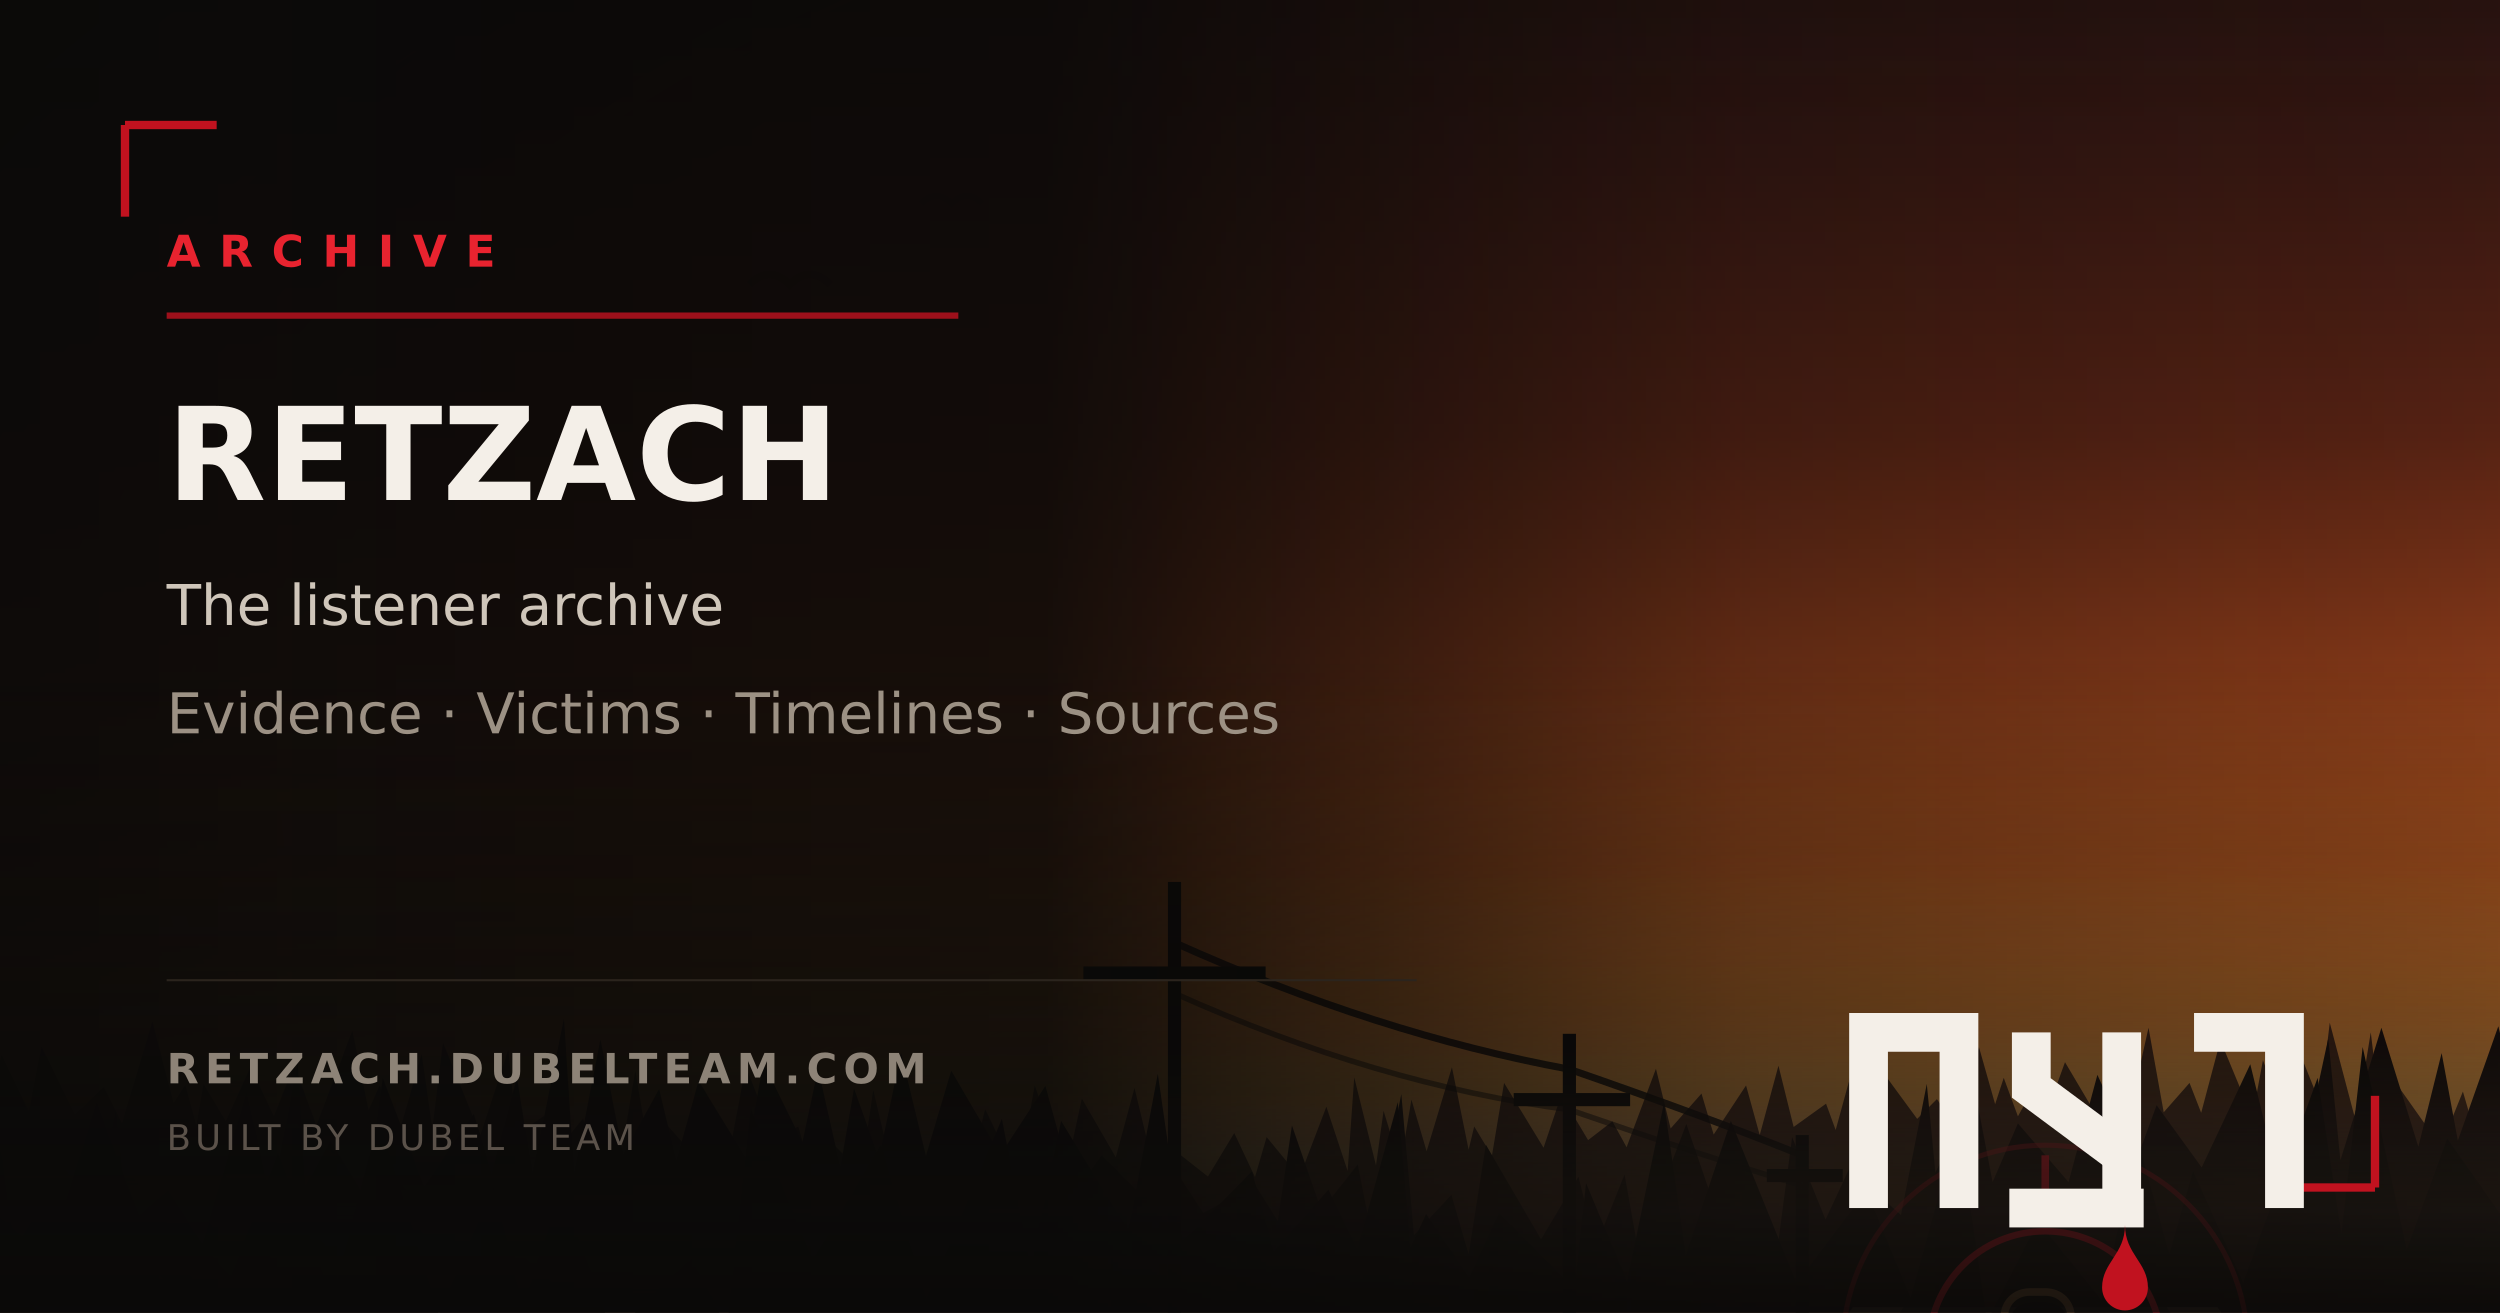
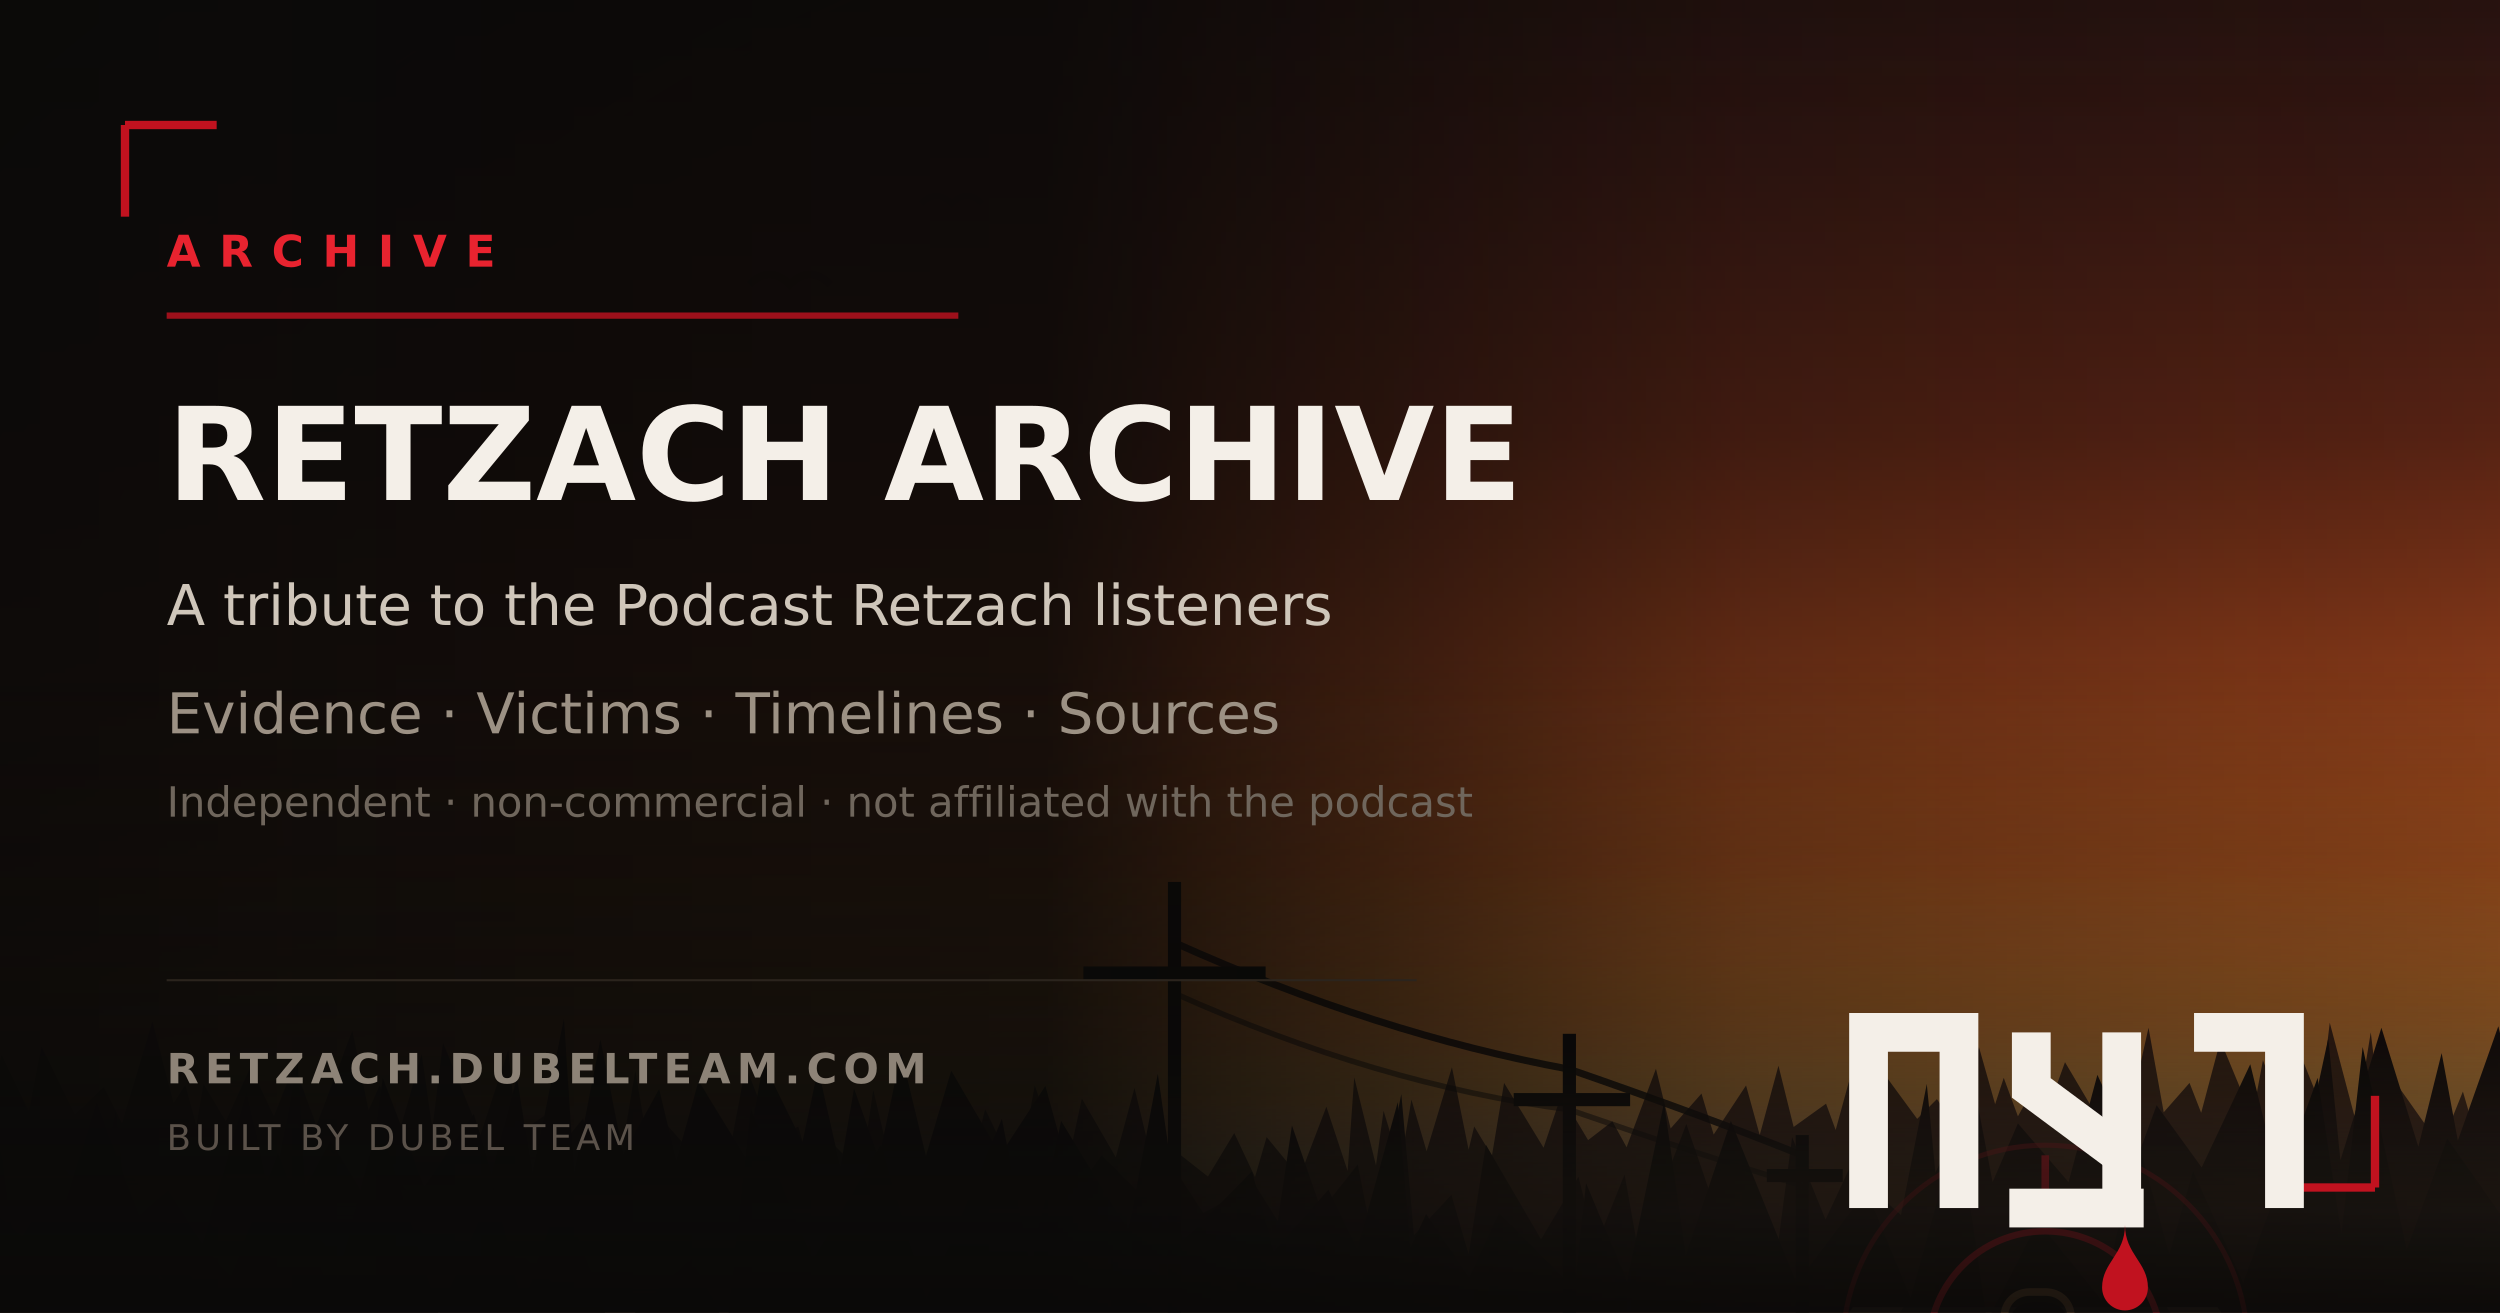
<svg xmlns="http://www.w3.org/2000/svg" viewBox="0 0 1200 630" width="1200" height="630">
  <defs>
    <clipPath id="cp">
      <rect width="1200" height="630" />
    </clipPath>
    <linearGradient id="scrim" x1="0" y1="0" x2="1" y2="0">
      <stop offset="0" stop-color="#0a0908" stop-opacity=".97" />
      <stop offset=".42" stop-color="#0a0908" stop-opacity=".9" />
      <stop offset=".70" stop-color="#0a0908" stop-opacity=".34" />
      <stop offset="1" stop-color="#0a0908" stop-opacity=".08" />
    </linearGradient>
    <linearGradient id="btm" x1="0" y1="0" x2="0" y2="1">
      <stop offset=".5" stop-color="#0a0908" stop-opacity="0" />
      <stop offset="1" stop-color="#0a0908" stop-opacity=".82" />
    </linearGradient>
  </defs>
  <g clip-path="url(#cp)">
    <g transform="translate(0,-138) scale(1.62)">
      <svg viewBox="0 0 800 450" width="1200" height="630" x="0" y="0" preserveAspectRatio="xMidYMid slice" aria-hidden="true">
        <defs>
          <linearGradient id="d-sky" x1="0" y1="0" x2="0" y2="1">
            <stop offset="0" stop-color="#150a0c" />
            <stop offset=".10" stop-color="#23110f" />
            <stop offset=".23" stop-color="#3b1812" />
            <stop offset=".35" stop-color="#5d2414" />
            <stop offset=".45" stop-color="#8c3b19" />
            <stop offset=".54" stop-color="#ba591f" />
            <stop offset=".605" stop-color="#dd7f2c" />
            <stop offset=".645" stop-color="#f3a949" />
            <stop offset=".667" stop-color="#ffc877" />
            <stop offset="1" stop-color="#ffc877" />
          </linearGradient>
          <linearGradient id="d-fog" x1="0" y1="0" x2="0" y2="1">
            <stop offset="0" stop-color="#f0c088" stop-opacity="0" />
            <stop offset=".5" stop-color="#f0c088" stop-opacity=".20" />
            <stop offset="1" stop-color="#f0c088" stop-opacity="0" />
          </linearGradient>
          <radialGradient id="d-sun" cx="50%" cy="82%" r="52%">
            <stop offset="0" stop-color="#ffdb9d" stop-opacity=".9" />
            <stop offset=".38" stop-color="#ffa155" stop-opacity=".38" />
            <stop offset="1" stop-color="#ff9a4d" stop-opacity="0" />
          </radialGradient>
          <linearGradient id="d-field" x1="0" y1="0" x2="0" y2="1">
            <stop offset="0" stop-color="#1c150f" />
            <stop offset="1" stop-color="#070605" />
          </linearGradient>
          <linearGradient id="d-vig" x1="0" y1="0" x2="0" y2="1">
            <stop offset="0" stop-color="#0a0908" stop-opacity=".42" />
            <stop offset=".22" stop-color="#0a0908" stop-opacity="0" />
            <stop offset=".80" stop-color="#0a0908" stop-opacity="0" />
            <stop offset="1" stop-color="#0a0908" stop-opacity=".76" />
          </linearGradient>
          <radialGradient id="d-edge" cx="50%" cy="50%" r="72%">
            <stop offset=".58" stop-color="#0a0908" stop-opacity="0" />
            <stop offset="1" stop-color="#0a0908" stop-opacity=".5" />
          </radialGradient>
        </defs>
        <rect width="800" height="450" fill="url(#d-sky)" />
        <ellipse cx="400" cy="298" rx="360" ry="150" fill="url(#d-sun)" />
        <g fill="#2a1410" opacity=".55">
          <path d="M148 128q4-4 8 0 4-4 8 0" stroke="#2a1410" stroke-width="1.5" fill="none" />
          <path d="M182 112q3-3 6 0 3-3 6 0" stroke="#2a1410" stroke-width="1.2" fill="none" />
          <path d="M626 148q3.5-3.5 7 0 3.5-3.5 7 0" stroke="#2a1410" stroke-width="1.3" fill="none" />
        </g>
        <path d="M-10 300.0 L-4.3 281.1 L-2.2 291.7 L0.3 280.2 L5.7 291.3 L8.2 278.5 L14.8 292.0 L20.5 286.5 L24.1 293.7 L30.1 273.6 L34.3 289.7 L36.6 286.1 L38.8 294.3 L40.2 285.9 L44.6 293.3 L49.5 282.5 L54.1 292.3 L58.1 282.2 L62.5 294.1 L69.6 275.4 L72.8 291.1 L75.0 286.2 L78.6 296.4 L83.3 280.0 L85.4 294.8 L87.5 277.7 L94.9 296.0 L100.4 279.2 L102.1 295.8 L107.5 292.2 L110.3 298.7 L115.2 292.7 L116.7 298.2 L118.3 292.8 L122.6 300.4 L125.5 283.3 L128.0 298.2 L130.6 292.7 L136.8 299.7 L139.2 294.5 L143.7 301.5 L147.3 282.5 L153.0 296.8 L157.7 294.3 L159.7 301.5 L163.2 296.4 L170.1 303.3 L172.5 287.1 L176.4 303.7 L179.3 297.5 L184.3 303.4 L189.7 293.7 L191.5 303.2 L194.6 290.9 L201.1 304.4 L204.4 286.2 L210.4 304.0 L213.7 288.8 L220.4 300.4 L224.1 286.7 L228.4 304.6 L232.0 299.0 L238.6 304.2 L243.8 295.6 L247.9 304.3 L250.2 296.4 L256.7 304.3 L262.0 290.4 L266.2 303.1 L267.5 284.6 L271.8 302.0 L273.3 291.2 L276.6 302.1 L278.8 289.0 L281.8 299.2 L286.8 282.6 L290.1 298.9 L291.2 294.3 L294.7 300.1 L297.1 285.7 L304.9 298.5 L308.4 288.1 L313.7 297.0 L318.5 293.3 L321.3 298.4 L327.1 282.9 L330.0 294.7 L336.1 287.8 L338.5 295.9 L344.9 286.2 L347.6 296.0 L351.3 282.3 L354.3 294.4 L360.7 289.8 L362.6 295.0 L366.8 279.7 L369.3 293.0 L371.8 283.4 L378.7 292.8 L382.6 288.9 L386.7 294.9 L390.9 278.6 L394.1 289.9 L395.8 284.7 L398.6 292.3 L402.5 285.3 L404.0 292.4 L407.9 281.6 L413.7 291.4 L418.4 284.9 L420.7 291.3 L424.4 274.8 L427.4 291.5 L432.5 285.7 L434.8 291.6 L438.6 277.3 L444.9 292.5 L447.0 281.2 L451.0 292.0 L453.9 278.8 L458.3 289.8 L460.2 273.8 L465.4 293.5 L468.3 275.7 L470.1 290.8 L472.2 284.2 L479.2 294.1 L482.4 282.5 L483.8 294.1 L486.5 287.4 L488.5 294.3 L494.1 280.5 L496.8 291.0 L499.5 280.3 L502.4 295.1 L506.9 290.6 L509.6 296.5 L513.6 287.3 L516.1 295.6 L520.0 282.8 L525.0 293.9 L528.7 279.3 L530.0 293.9 L534.0 291.2 L537.1 296.8 L542.7 288.2 L544.9 296.7 L549.1 280.5 L552.1 298.6 L557.5 284.4 L561.4 297.0 L568.9 292.6 L571.2 298.9 L574.8 288.7 L580.3 298.4 L582.1 284.7 L586.8 300.3 L591.3 289.6 L595.8 303.3 L599.0 286.3 L600.6 302.9 L603.3 293.6 L609.7 303.8 L615.8 291.3 L618.5 301.8 L624.0 285.4 L625.8 304.2 L628.7 296.2 L633.4 303.3 L638.6 290.2 L640.9 302.7 L645.6 295.1 L647.6 302.6 L654.9 296.6 L657.1 304.1 L660.1 291.2 L662.7 303.1 L666.2 290.6 L667.3 302.8 L672.2 293.5 L676.5 303.4 L679.0 288.9 L681.3 302.7 L685.0 284.8 L691.2 301.5 L696.0 296.5 L698.3 302.1 L700.3 290.9 L704.6 301.3 L708.0 283.9 L709.7 302.9 L713.2 294.3 L715.5 302.2 L717.8 291.5 L723.6 300.1 L726.3 294.3 L731.1 301.6 L734.1 287.7 L738.1 299.5 L739.9 287.1 L743.5 298.0 L748.7 285.1 L751.0 297.3 L754.7 281.2 L756.8 294.8 L759.3 280.0 L763.1 293.4 L770.6 289.5 L773.5 298.3 L776.7 288.3 L782.3 297.5 L786.9 278.9 L789.2 296.0 L791.2 284.7 L797.7 295.7 L805.2 280.0 L807.6 295.1 L812.1 281.9 L816.5 292.3 L810.0 460 L-10 460 Z" fill="#2b1512" opacity=".85" />
        <path d="M-10 312.0 L-0.2 296.7 L2.9 318.6 L8.6 309.3 L16.9 318.7 L22.9 291.2 L25.2 314.0 L33.2 307.0 L40.0 317.5 L48.7 287.5 L53.6 309.2 L58.8 281.6 L60.3 306.2 L65.3 297.1 L72.4 308.9 L75.6 284.7 L83.8 306.2 L93.6 291.8 L97.1 303.8 L102.1 284.6 L105.2 303.7 L111.4 273.0 L113.4 303.8 L118.6 277.1 L123.1 299.8 L130.2 286.9 L133.6 301.1 L138.0 285.3 L147.3 300.5 L150.8 281.8 L158.5 297.4 L161.6 282.9 L166.0 302.4 L168.7 286.8 L173.6 300.6 L178.0 279.8 L182.9 300.1 L187.9 283.3 L197.6 299.9 L206.5 286.3 L212.3 307.5 L217.6 300.0 L226.1 308.5 L231.3 301.6 L237.7 311.4 L247.9 305.8 L252.4 313.0 L255.2 294.1 L261.0 310.9 L268.2 301.8 L271.1 316.5 L276.8 287.9 L279.3 315.8 L286.7 307.8 L290.1 319.6 L293.5 297.9 L304.4 316.6 L311.8 304.2 L315.2 318.0 L320.9 303.8 L323.6 318.9 L333.1 293.8 L339.2 311.6 L346.0 305.2 L351.3 316.9 L354.0 296.4 L360.6 312.7 L365.3 302.6 L375.5 311.8 L380.6 285.9 L382.3 303.4 L390.2 287.6 L393.6 305.3 L398.6 293.7 L408.6 305.3 L414.3 284.1 L422.0 301.0 L426.0 290.1 L434.9 302.4 L444.5 282.0 L448.0 296.4 L452.0 282.7 L455.2 298.7 L459.9 276.9 L462.3 301.0 L470.4 274.8 L477.7 298.3 L482.3 279.8 L485.5 297.1 L493.5 274.5 L498.4 295.1 L505.9 288.7 L508.0 305.9 L518.0 291.0 L521.3 303.6 L526.1 296.9 L535.1 308.1 L540.4 289.8 L550.6 309.9 L553.5 299.4 L559.8 313.3 L566.0 301.8 L568.8 316.3 L570.5 298.6 L575.8 312.7 L580.0 292.1 L590.7 312.0 L598.1 304.2 L604.4 317.8 L609.1 297.4 L613.4 314.1 L623.5 296.7 L626.8 319.0 L634.7 293.1 L642.0 316.3 L646.9 294.6 L649.6 312.3 L655.2 307.4 L661.0 315.0 L662.7 296.6 L668.3 313.5 L673.0 302.8 L676.5 311.0 L682.3 299.5 L688.2 310.0 L693.6 279.8 L698.1 305.2 L706.4 296.2 L708.9 305.8 L712.1 293.3 L718.5 305.2 L722.1 286.0 L726.3 299.3 L735.8 286.6 L738.7 302.2 L742.0 286.5 L749.2 302.8 L757.6 290.4 L762.0 299.7 L768.7 290.1 L771.1 299.7 L776.1 284.8 L784.5 302.0 L791.6 273.9 L798.8 299.1 L807.7 275.3 L810.4 304.3 L810.0 460 L-10 460 Z" fill="#180d0b" />
        <rect y="330" width="800" height="120" fill="url(#d-field)" />
        <path d="M-10 330.0 L-4.2 308.3 L9.3 320.7 L19.1 289.7 L29.9 318.5 L36.6 313.9 L45.6 324.1 L54.9 299.6 L65.7 328.2 L74.8 293.0 L86.7 331.5 L97.5 306.1 L103.3 329.8 L110.9 306.7 L121.0 335.3 L136.6 320.3 L143.6 334.1 L148.3 290.8 L160.5 320.8 L174.0 297.9 L183.0 328.4 L197.9 292.8 L203.6 322.1 L209.6 293.2 L222.9 315.0 L228.7 283.9 L233.5 317.1 L247.3 303.2 L251.6 319.0 L262.4 306.8 L268.1 318.6 L276.1 289.5 L278.6 318.3 L281.7 311.6 L290.2 324.2 L296.1 311.4 L311.0 326.4 L313.3 305.5 L321.4 324.9 L328.7 289.6 L333.0 319.8 L341.9 293.2 L354.9 325.3 L368.7 307.0 L377.4 328.2 L386.8 294.0 L392.5 332.8 L402.6 313.1 L415.1 328.6 L422.4 297.4 L428.5 319.6 L433.2 303.1 L443.1 325.2 L457.8 284.7 L462.5 315.6 L466.7 278.6 L475.4 318.7 L483.4 296.7 L498.6 318.3 L504.0 308.2 L508.9 320.5 L524.5 294.8 L531.2 315.3 L535.1 296.0 L544.6 319.8 L550.7 312.1 L554.6 329.5 L560.4 298.7 L567.2 331.2 L572.5 308.5 L581.5 332.5 L587.9 303.7 L600.8 334.4 L608.0 314.5 L620.1 331.7 L625.9 320.0 L639.5 334.5 L649.0 296.6 L655.8 329.3 L662.7 296.0 L669.8 325.3 L680.4 285.6 L689.8 316.3 L699.9 292.2 L709.5 318.6 L722.5 302.9 L732.0 317.7 L734.8 289.6 L742.2 312.9 L758.1 287.0 L764.3 319.5 L775.7 280.2 L782.5 317.0 L790.3 306.7 L798.9 326.0 L804.8 306.8 L814.8 329.7 L810.0 460 L-10 460 Z" fill="#0b0706" />
        <path d="M366 330 L288 450 H524 L438 330 Z" fill="#1f1913" />
        <path d="M366 330 L288 450 H302 L376 330 Z" fill="#3b3024" opacity=".8" />
        <path d="M438 330 L524 450 H510 L428 330 Z" fill="#3b3024" opacity=".8" />
        <g fill="#e6d2b0" opacity=".5">
          <rect x="400" y="336" width="2.4" height="8" />
          <rect x="399.4" y="352" width="3.6" height="12" />
          <rect x="398.4" y="376" width="5.4" height="16" />
          <rect x="396.6" y="406" width="8" height="22" />
        </g>
        <g stroke="#080505" stroke-width="2.6" fill="none">
          <path d="M232 332 V246 M214 264 H250" />
          <path d="M310 332 V276 M299 289 H322" />
          <path d="M356 332 V296 M349 304 H364" />
        </g>
        <path d="M232 258 Q272 276 310 283 Q336 292 356 300" stroke="#080505" stroke-width="1.4" fill="none" opacity=".85" />
        <path d="M232 268 Q272 286 310 291 Q336 300 356 306" stroke="#080505" stroke-width="1.1" fill="none" opacity=".55" />
        <g fill="#070404">
          <ellipse cx="404" cy="358" rx="11" ry="2.8" opacity=".55" />
          <path d="M404 327c3 0 5.1 2.2 5.1 5 0 2.4-1.6 3.9-1.6 3.9l3.1 10.9-2.3.6-2.3-7.8-.5 9.7 1.8 6.7-2.3.7-2.6-7.2-2.3 7.2-2.3-.7 1.7-6.7-.5-9.7-2.3 7.8-2.3-.6 3.1-10.9s-1.6-1.5-1.6-3.9c0-2.8 2.1-5 5.1-5z" fill="none" stroke="#ffb066" stroke-width="1.5" opacity=".5" />
          <path d="M404 329c2.7 0 4.6 2 4.6 4.5 0 2.2-1.4 3.5-1.4 3.5l2.8 9.8-2.1.5-2.1-7-.4 8.7 1.6 6-2 .6-2.4-6.5-2.1 6.5-2-.6 1.5-6-.4-8.7-2.1 7-2.1-.5 2.8-9.8s-1.4-1.3-1.4-3.5c0-2.5 1.9-4.5 4.6-4.5z" />
        </g>
        <rect y="278" width="800" height="66" fill="url(#d-fog)" />
        <g class="reticle" stroke="#ff2b38" fill="none">
          <circle cx="404" cy="338" r="40" stroke-width="1" opacity=".38" />
          <circle cx="404" cy="338" r="23" stroke-width="1.3" opacity=".85" />
          <path d="M404 300v13M404 363v13M366 338h13M429 338h13" stroke-width="1.5" opacity=".9" />
          <circle cx="404" cy="338" r="1.9" fill="#ff2b38" stroke="none" />
        </g>
        <rect width="800" height="450" fill="url(#d-edge)" />
        <rect width="800" height="450" fill="url(#d-vig)" />
      </svg>
    </g>
  </g>
  <rect width="1200" height="630" fill="url(#scrim)" />
  <rect width="1200" height="630" fill="url(#btm)" />
  <path d="M60 60h44M60 60v44" stroke="#c1121f" stroke-width="4" fill="none" />
  <path d="M1140 570h-44M1140 570v-44" stroke="#c1121f" stroke-width="4" fill="none" />
  <text x="80" y="128" fill="#e8232f" font-family="Rubik, DejaVu Sans, sans-serif" font-size="21" font-weight="700" letter-spacing="9">ARCHIVE</text>
  <rect x="80" y="150" width="380" height="3" fill="#c1121f" opacity=".8" />
-   <text x="80" y="240" fill="#f4efe8" font-family="Rubik, DejaVu Sans, sans-serif" font-size="62" font-weight="800">RETZACH</text>
-   <text x="80" y="300" fill="#cfc6ba" font-family="Rubik, DejaVu Sans, sans-serif" font-size="27" font-weight="400">The listener archive</text>
+   <text x="80" y="240" fill="#f4efe8" font-family="Rubik, DejaVu Sans, sans-serif" font-size="62" font-weight="800">RETZACH ARCHIVE</text>
+   <text x="80" y="300" fill="#cfc6ba" font-family="Rubik, DejaVu Sans, sans-serif" font-size="27" font-weight="400">A tribute to the Podcast Retzach listeners</text>
  <text x="80" y="352" fill="#9c9184" font-family="Rubik, DejaVu Sans, sans-serif" font-size="27" font-weight="400">Evidence · Victims · Timelines · Sources</text>
+   <text x="80" y="392" fill="#6f665c" font-family="Rubik, DejaVu Sans, sans-serif" font-size="20" font-weight="400">Independent · non-commercial · not affiliated with the podcast</text>
  <rect x="80" y="470" width="600" height="1" fill="#2b241d" />
  <text x="80" y="520" fill="#8d8377" font-family="Rubik, DejaVu Sans, sans-serif" font-size="20" font-weight="600" letter-spacing="3">RETZACH.DUBELTEAM.COM</text>
  <text x="80" y="552" fill="#5b524a" font-family="Rubik, DejaVu Sans, sans-serif" font-size="17" font-weight="500" letter-spacing="2">BUILT BY DUBEL TEAM</text>
  <g fill="none" stroke="#f4efe8" stroke-width="30" stroke-linejoin="miter" transform="translate(838,392) scale(.62)">
    <path d="M95 303 L95 167 L165 167 L165 303" />
    <path d="M291 167 L291 303" />
    <path d="M204 303 L308 303" />
    <path d="M221 167 L221 210 L291 262" />
    <path d="M347 167 L417 167 L417 303" />
  </g>
  <path d="M1020 588c0 14 11 18 11 30a11 11 0 0 1-22 0c0-12 11-16 11-30z" fill="#c1121f" />
</svg>
